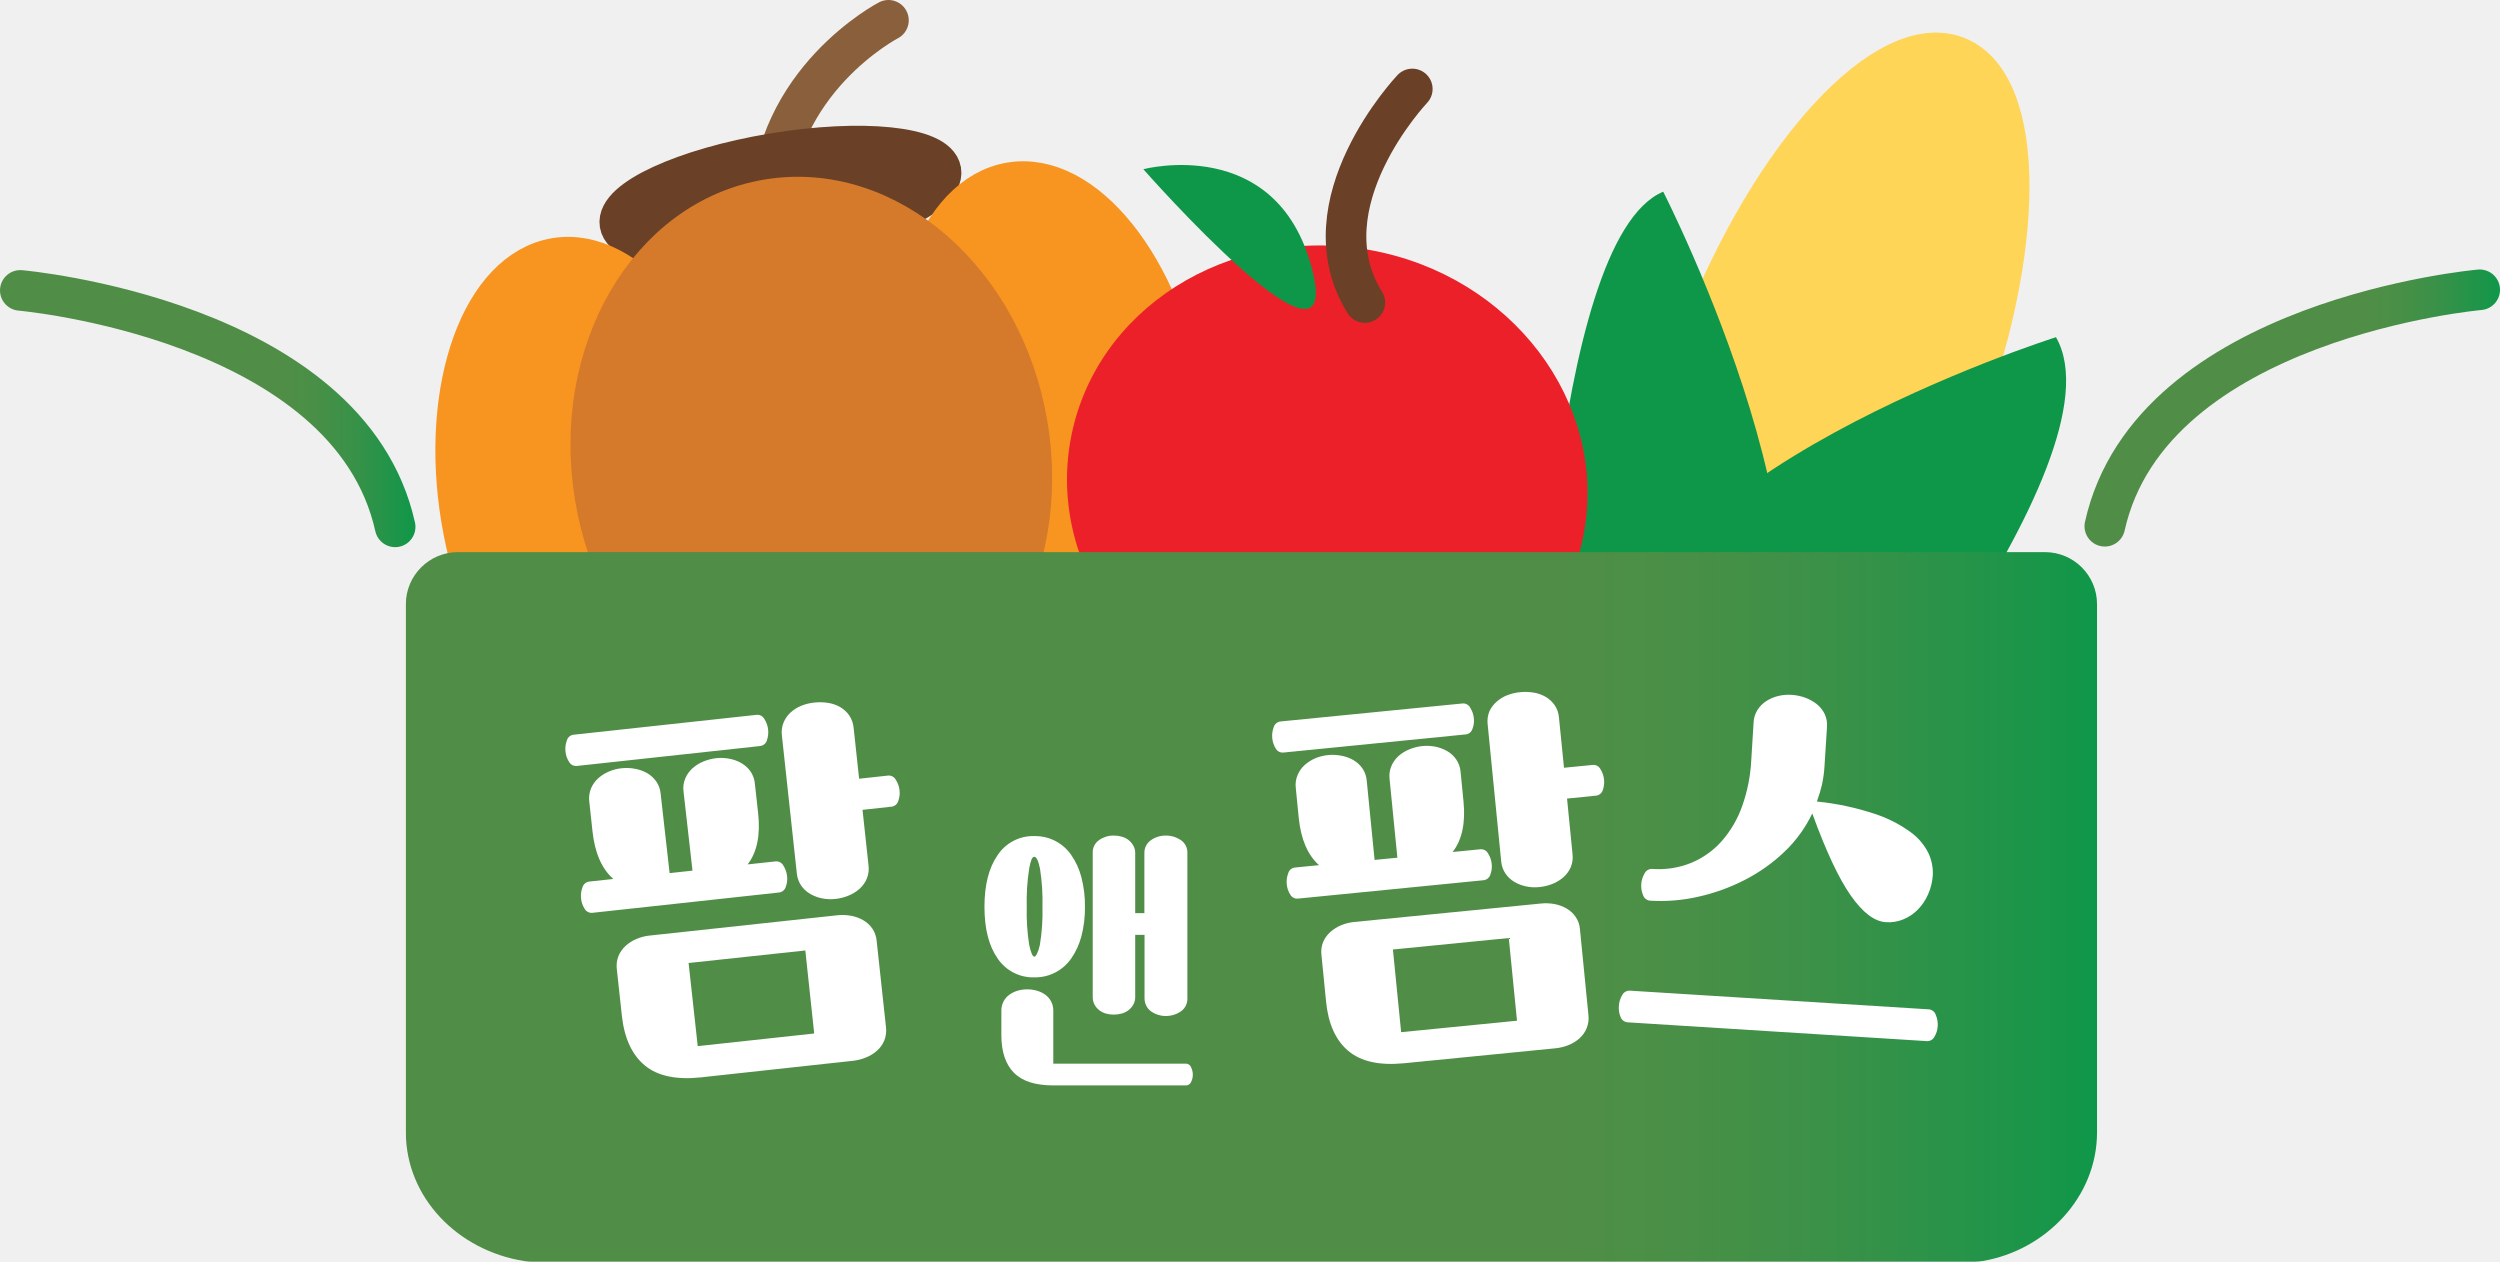
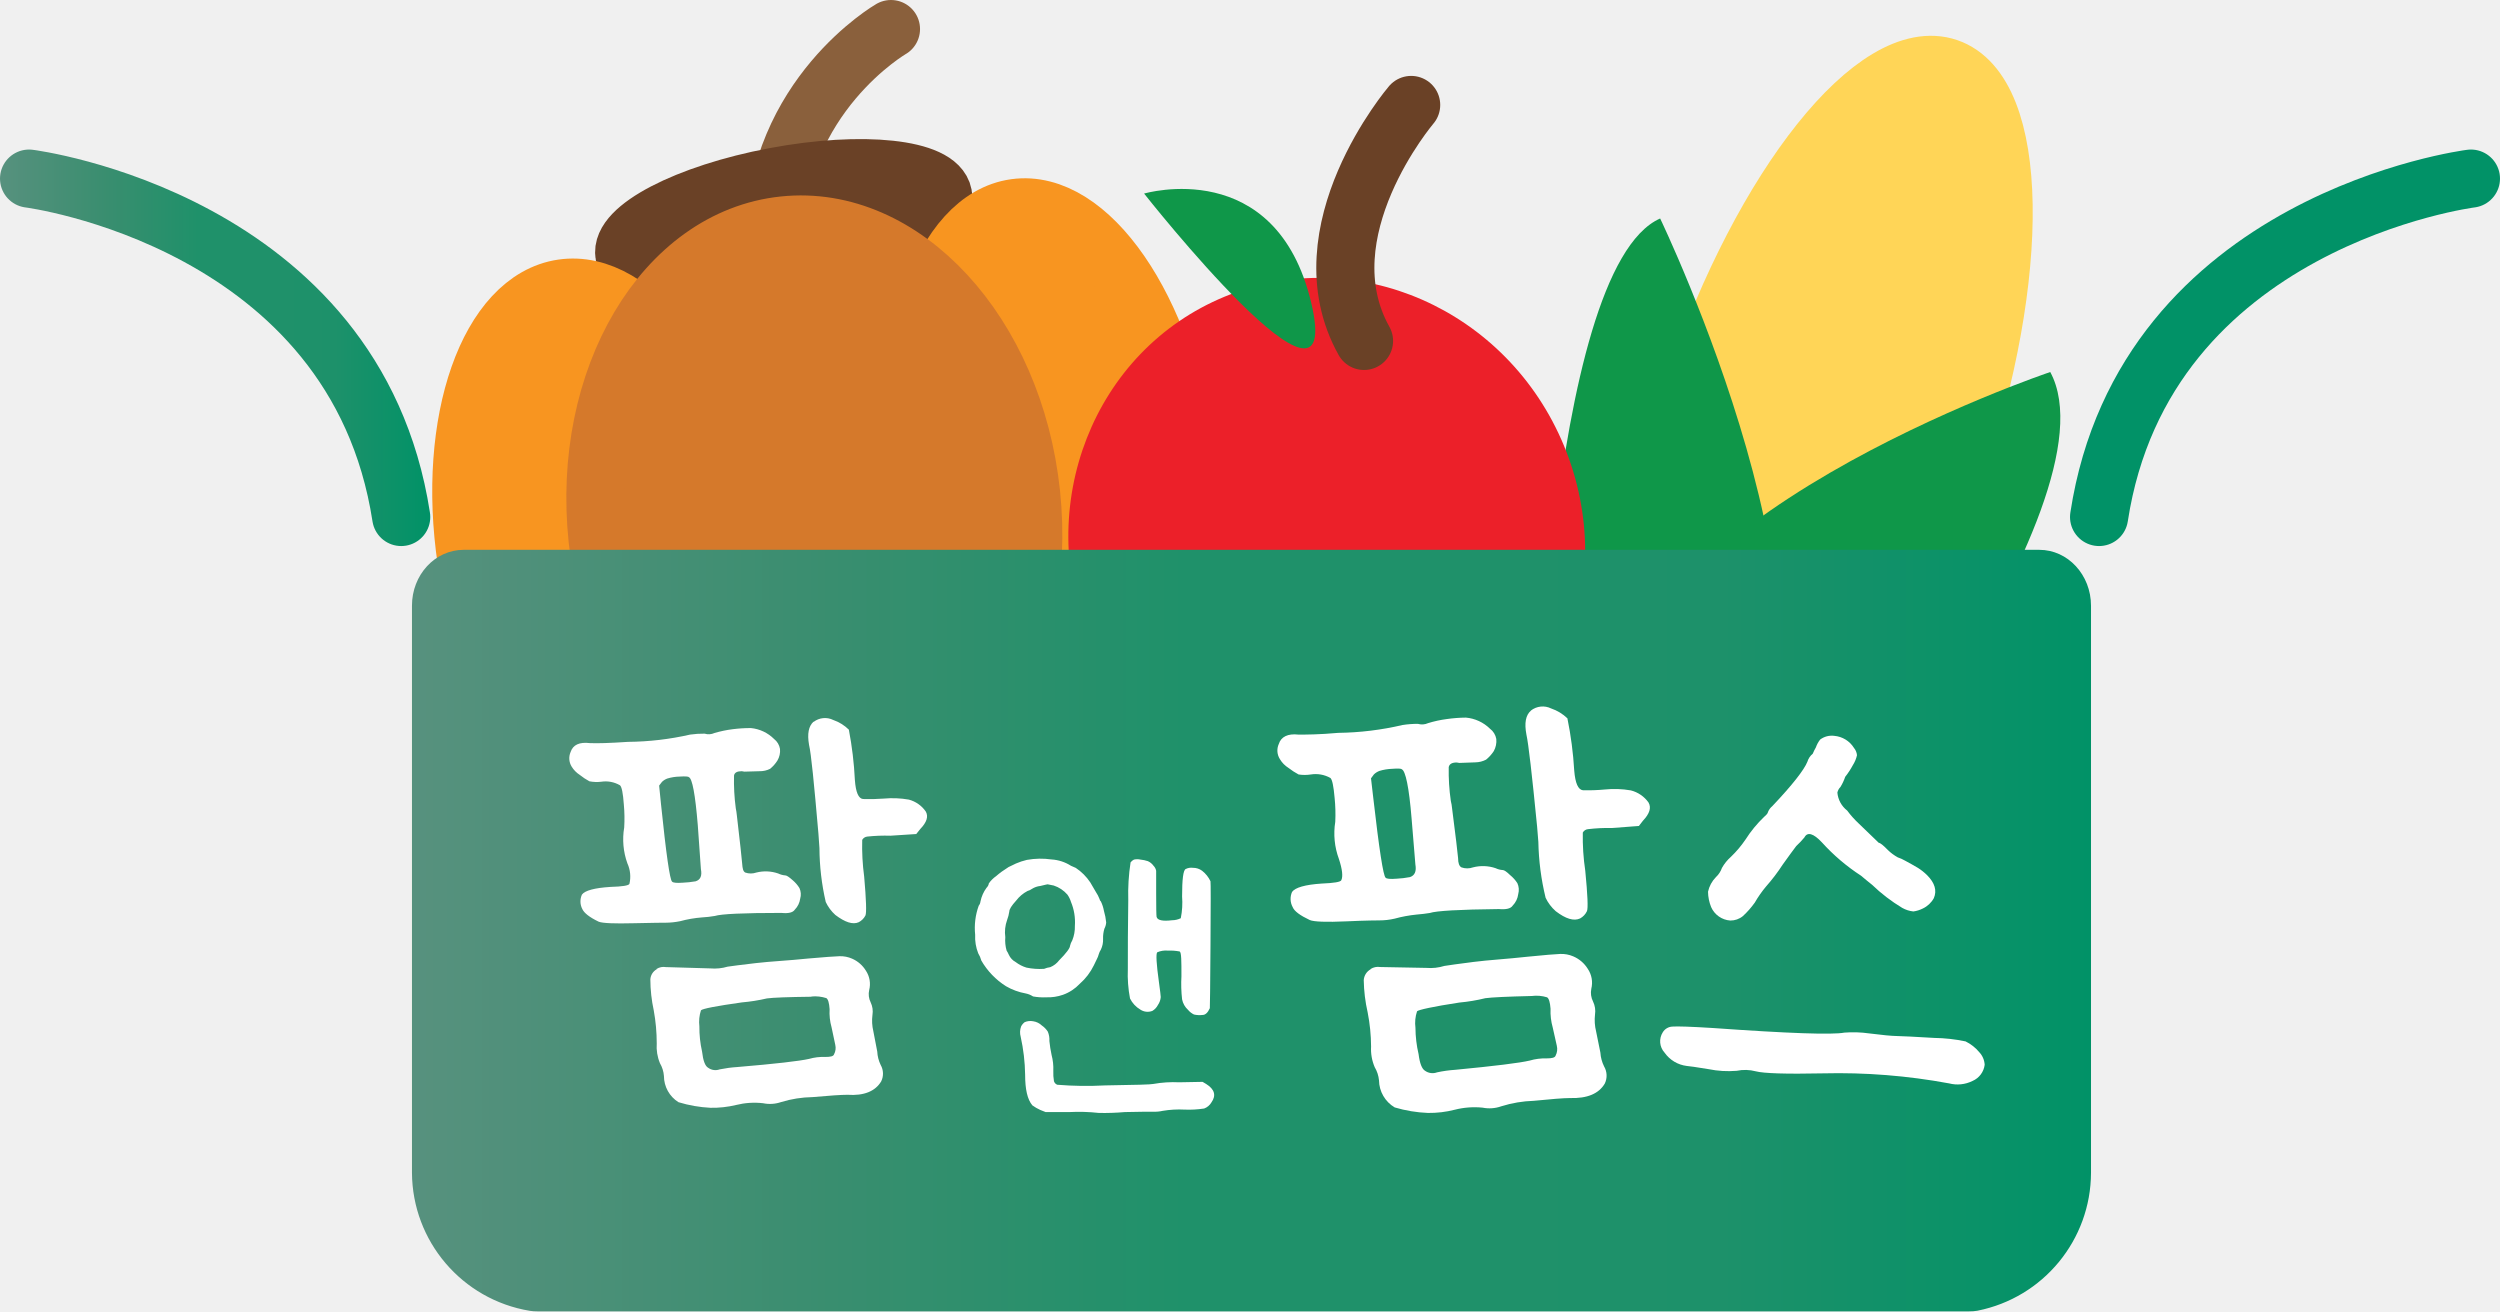
- <svg xmlns="http://www.w3.org/2000/svg" xmlns:xlink="http://www.w3.org/1999/xlink" id="레이어_1" data-name="레이어 1" viewBox="0 0 492.6 248.6">
+ <svg xmlns="http://www.w3.org/2000/svg" xmlns:xlink="http://www.w3.org/1999/xlink" viewBox="0 0 344.2 180.59">
  <defs>
    <style>
-       .cls-1, .cls-10, .cls-14 {
-         fill: #fff;
-       }
- 
-       .cls-1, .cls-10 {
-         stroke: #231815;
-       }
- 
-       .cls-1, .cls-10, .cls-13, .cls-2, .cls-4, .cls-5, .cls-6, .cls-7, .cls-9 {
-         stroke-miterlimit: 10;
-       }
- 
-       .cls-2 {
+       .cls-1 {
        fill: #ffd557;
        stroke: #ffd557;
      }

-       .cls-10, .cls-12, .cls-13, .cls-2, .cls-4, .cls-5, .cls-6, .cls-7, .cls-9 {
+       .cls-1, .cls-11, .cls-3, .cls-4, .cls-5, .cls-6, .cls-8 {
+         stroke-miterlimit: 10;
+       }
+ 
+       .cls-1, .cls-10, .cls-11, .cls-3, .cls-4, .cls-5, .cls-6, .cls-8 {
        stroke-width: 8px;
      }

-       .cls-3 {
+       .cls-2 {
        fill: #0f9749;
      }

-       .cls-12, .cls-13, .cls-4, .cls-9 {
+       .cls-10, .cls-11, .cls-3, .cls-8 {
        fill: none;
        stroke-linecap: round;
      }

-       .cls-4 {
+       .cls-3 {
        stroke: #8a603c;
      }

-       .cls-5 {
+       .cls-4 {
        fill: #6a4126;
      }

-       .cls-5, .cls-9 {
+       .cls-4, .cls-8 {
        stroke: #6a4126;
      }

-       .cls-6 {
+       .cls-5 {
        fill: #f89520;
        stroke: #f89520;
      }

-       .cls-7 {
+       .cls-6 {
        fill: #d5792b;
        stroke: #d5792b;
      }

-       .cls-8 {
+       .cls-7 {
        fill: #ec2029;
      }

+       .cls-9 {
+         fill: url(#무제_그라디언트_78);
+       }
+ 
+       .cls-10 {
+         stroke-linejoin: round;
+         stroke: url(#무제_그라디언트_78-2);
+       }
+ 
      .cls-11 {
-         fill: url(#무제_그라디언트_68);
+         stroke: #019267;
      }

      .cls-12 {
-         stroke-linejoin: round;
-         stroke: url(#무제_그라디언트_68-2);
-       }
- 
-       .cls-13 {
-         stroke: url(#무제_그라디언트_68-3);
+         fill: #fff;
      }
    </style>
-     <linearGradient id="무제_그라디언트_68" data-name="무제 그라디언트 68" x1="117.29" y1="506.41" x2="450.52" y2="506.41" gradientUnits="userSpaceOnUse">
+     <linearGradient id="무제_그라디언트_78" data-name="무제 그라디언트 78" x1="56.71" y1="128.15" x2="287.89" y2="128.15" gradientUnits="userSpaceOnUse">
      <stop offset="0" stop-color="#8dc21f" />
      <stop offset="0" stop-color="#ada224" />
      <stop offset="0" stop-color="#c78728" />
      <stop offset="0" stop-color="#da742b" />
      <stop offset="0" stop-color="#e5692c" />
      <stop offset="0" stop-color="#e9652d" />
      <stop offset="0" stop-color="#f0932e" />
-       <stop offset="0" stop-color="#508e47" />
-       <stop offset="0.68" stop-color="#508e47" />
-       <stop offset="0.75" stop-color="#4a8f47" />
-       <stop offset="0.85" stop-color="#399148" />
-       <stop offset="0.95" stop-color="#1e9549" />
-       <stop offset="1" stop-color="#0f9749" />
+       <stop offset="0" stop-color="#57917e" />
+       <stop offset="0.25" stop-color="#398e6f" />
+       <stop offset="0.46" stop-color="#1f916a" />
+       <stop offset="0.65" stop-color="#1f916a" />
+       <stop offset="0.78" stop-color="#1d916a" />
+       <stop offset="1" stop-color="#019267" />
    </linearGradient>
-     <linearGradient id="무제_그라디언트_68-2" x1="37.32" y1="408.23" x2="119.18" y2="408.23" xlink:href="#무제_그라디언트_68" />
-     <linearGradient id="무제_그라디언트_68-3" x1="448.05" y1="408.11" x2="529.92" y2="408.11" xlink:href="#무제_그라디언트_68" />
+     <linearGradient id="무제_그라디언트_78-2" x1="0" y1="47.89" x2="59.24" y2="47.89" xlink:href="#무제_그라디언트_78" />
  </defs>
-   <path class="cls-1" d="M70.86,345.05" transform="translate(-37.32 -327.72)" />
-   <g id="옥수수">
-     <ellipse class="cls-2" cx="397.65" cy="403.09" rx="69" ry="26.9" transform="translate(-160.2 298.2) rotate(-68.56)" />
-     <path class="cls-3" d="M340.17,474.21s.52-24.72,3.87-50.67,9.58-53.28,21-58.05c0,0,40.24,78.66,16.1,106.71" transform="translate(-37.32 -327.72)" />
-     <path class="cls-3" d="M392.25,494s64.19-75.39,50.18-99.84c0,0-88.27,27.9-85.41,67.16" transform="translate(-37.32 -327.72)" />
-   </g>
-   <g id="호박">
-     <path class="cls-4" d="M212.38,331.72s-22.8,11.85-23.19,37.26" transform="translate(-37.32 -327.72)" />
-     <ellipse class="cls-5" cx="191.08" cy="366.64" rx="32.06" ry="8.77" transform="translate(-94.85 -291.43) rotate(-9.44)" />
-     <g>
-       <ellipse class="cls-6" cx="154.57" cy="425.7" rx="26.7" ry="47.73" transform="translate(-105.03 -296.62) rotate(-9.44)" />
-       <ellipse class="cls-6" cx="244.24" cy="410.8" rx="26.7" ry="47.73" transform="translate(-101.37 -282.11) rotate(-9.44)" />
-       <ellipse class="cls-7" cx="197.16" cy="418.62" rx="43.18" ry="52.27" transform="translate(-103.29 -289.73) rotate(-9.44)" />
+   <g id="레이어_2" data-name="레이어 2">
+     <g id="레이어_1-2" data-name="레이어 1">
+       <g id="옥수수">
+         <ellipse class="cls-1" cx="251.21" cy="59.11" rx="52.61" ry="18.9" transform="translate(114.26 277.84) rotate(-71.19)" />
+         <path class="cls-2" d="M211.34,110.21S211.69,92,214,72.86s6.65-39.27,14.57-42.78c0,0,27.91,58,11.17,78.66" />
+         <path class="cls-2" d="M247.47,124.81S292,69.24,282.28,51.22c0,0-61.24,20.56-59.25,49.5" />
+       </g>
+       <g id="호박">
+         <path class="cls-3" d="M122.67,4s-15.81,9.15-16.08,28.77" />
+         <ellipse class="cls-4" cx="107.9" cy="30.97" rx="22.32" ry="6.75" transform="translate(-3.87 20.53) rotate(-10.68)" />
+         <g>
+           <ellipse class="cls-5" cx="82.57" cy="74.46" rx="18.55" ry="35.13" transform="translate(-10.05 12.95) rotate(-8.46)" />
+           <ellipse class="cls-5" cx="144.78" cy="65.06" rx="18.57" ry="36.77" transform="translate(-7.5 20.28) rotate(-7.81)" />
+           <ellipse class="cls-6" cx="112.12" cy="71.1" rx="30.01" ry="40.29" transform="translate(-6.83 12.13) rotate(-6.01)" />
+         </g>
+       </g>
+       <g id="사과">
+         <ellipse class="cls-7" cx="182.67" cy="74.9" rx="35.35" ry="36.84" transform="translate(-14.76 75.36) rotate(-22.43)" />
+         <path class="cls-2" d="M157.52,26.65s18.14-5.35,23,15S157.52,26.65,157.52,26.65Z" />
+         <path class="cls-8" d="M194.29,14.45s-14.9,17.47-6.49,32.49" />
+       </g>
+       <path class="cls-9" d="M63.83,75.7H280.77c3.94,0,7.12,3.45,7.12,7.7v78.06a19.42,19.42,0,0,1-15.64,19,6.3,6.3,0,0,1-1.15.09H74a6.54,6.54,0,0,1-1.08-.08,19.38,19.38,0,0,1-16.2-19V83.4C56.71,79.15,59.89,75.7,63.83,75.7Z" />
+       <path class="cls-10" d="M4,24.59s44.94,5.68,51.24,46.59" />
+       <path class="cls-11" d="M340.2,24.59S295.26,30.27,289,71.18" />
+       <g>
+         <path class="cls-12" d="M100.85,100.4a19.46,19.46,0,0,1,2.54-.16,5.22,5.22,0,0,1,3.18,1.5,2.18,2.18,0,0,1,.82,1.37,2.63,2.63,0,0,1-.36,1.61,4.76,4.76,0,0,1-1,1.13,3.11,3.11,0,0,1-1.43.33c-.68,0-1.39.06-2.12.06a1.9,1.9,0,0,1-.35-.06c-.63,0-1,.18-1.07.6a28.74,28.74,0,0,0,.24,4.49,8.76,8.76,0,0,1,.15,1c.43,3.71.68,5.92.73,6.62s.13,1.07.42,1.24a2.32,2.32,0,0,0,1.54,0,5.27,5.27,0,0,1,3,.13,2.8,2.8,0,0,0,1,.27c.17,0,.49.21,1,.66a4.59,4.59,0,0,1,.93,1.08,2.1,2.1,0,0,1,.1,1.46,2.67,2.67,0,0,1-.74,1.51c-.26.4-.87.55-1.85.45q-7.83,0-9.17.42a15.06,15.06,0,0,1-1.77.2,16.3,16.3,0,0,0-3,.52,10.33,10.33,0,0,1-2,.21c-.17,0-1.62,0-4.34.07s-4.34,0-4.87-.21c-1.29-.62-2-1.2-2.25-1.73a2.27,2.27,0,0,1-.06-2c.41-.56,1.72-.92,3.93-1.06q2.46-.07,2.61-.42a4.38,4.38,0,0,0-.28-2.82,9.73,9.73,0,0,1-.44-4.94,20.43,20.43,0,0,0-.05-3.16c-.11-1.57-.29-2.45-.53-2.65a3.93,3.93,0,0,0-2.59-.49,5.27,5.27,0,0,1-1.62-.06,9,9,0,0,1-1.34-.89,3.54,3.54,0,0,1-1.11-1.14,2.17,2.17,0,0,1-.14-2c.33-1,1.21-1.4,2.64-1.23,1,.05,2.72,0,5.27-.17a39.88,39.88,0,0,0,8.54-1,12.91,12.91,0,0,1,2-.13,1.91,1.91,0,0,0,1.36-.09A15.93,15.93,0,0,1,100.85,100.4Zm-10.44,33a1.78,1.78,0,0,1,1.26-.25l6.14.18a6.38,6.38,0,0,0,2.37-.24c.56-.09,1.86-.25,3.89-.49s4.43-.34,7.19-.63c2.26-.2,3.7-.3,4.33-.32a4,4,0,0,1,1.73.34,4.18,4.18,0,0,1,1.9,1.66,3.32,3.32,0,0,1,.45,2.66,2.52,2.52,0,0,0,.2,1.69,2.91,2.91,0,0,1,.25,1.74,6.16,6.16,0,0,0,.12,2.23c.17.91.35,1.84.54,2.81a4.75,4.75,0,0,0,.47,1.84,2.41,2.41,0,0,1,.07,2.27c-.81,1.35-2.36,2-4.64,1.84-.85,0-2.46.11-4.83.32a15.63,15.63,0,0,0-4.3.68,4.7,4.7,0,0,1-2.5.16,10.46,10.46,0,0,0-3.69.24,13.84,13.84,0,0,1-3.55.39,18.12,18.12,0,0,1-4.4-.77,4.27,4.27,0,0,1-2-3.61,4.09,4.09,0,0,0-.55-1.76,6,6,0,0,1-.44-2.73,25.43,25.43,0,0,0-.41-4.53,20.58,20.58,0,0,1-.47-4.28A1.72,1.72,0,0,1,90.41,133.45ZM94.84,107c-.07-.1-.49-.13-1.28-.08a6.16,6.16,0,0,0-1.69.27,2.1,2.1,0,0,0-.73.46l-.39.51.26,2.59q1.06,10.26,1.52,10.63c.13.16.61.21,1.46.15a13.8,13.8,0,0,0,1.78-.19c.67-.21.91-.76.73-1.68l-.43-6.07Q95.55,107.26,94.84,107Zm16.88,30.23q-4.86.06-6.12.23a24.15,24.15,0,0,1-3.46.55q-5.31.75-5.63,1.09a5.1,5.1,0,0,0-.22,2.21,15.07,15.07,0,0,0,.37,3.47c.14,1.24.42,2,.84,2.23a1.7,1.7,0,0,0,1.59.22,17.76,17.76,0,0,1,2.41-.32c5.25-.44,8.54-.82,9.88-1.12a7.11,7.11,0,0,1,2.24-.27c.72,0,1.12-.08,1.21-.36a1.85,1.85,0,0,0,.17-1.31c-.08-.32-.25-1.13-.51-2.41a7.49,7.49,0,0,1-.27-2.5c-.06-.87-.21-1.37-.45-1.52A5.08,5.08,0,0,0,111.72,137.2Zm.3-37.84a2.57,2.57,0,0,1,2.71-.26,5.72,5.72,0,0,1,2.14,1.33,49.68,49.68,0,0,1,.83,6.94c.12,1.67.49,2.54,1.12,2.61a25.88,25.88,0,0,0,2.85-.06,13.11,13.11,0,0,1,3.46.14,4.11,4.11,0,0,1,2.33,1.64c.39.68.14,1.48-.76,2.41l-.55.69-3.56.23a22.9,22.9,0,0,0-3.19.12.91.91,0,0,0-.69.45,31.47,31.47,0,0,0,.27,5.07c.28,3.2.34,5,.17,5.35a2.14,2.14,0,0,1-.92.92c-.82.37-1.9,0-3.22-1a5.57,5.57,0,0,1-1.32-1.78,33.79,33.79,0,0,1-.87-7.43l-.14-2c-.61-7-1-11-1.29-12.2C111.12,101,111.33,100,112,99.36Z" />
+         <path class="cls-12" d="M141.38,118.39a10.61,10.61,0,0,1,3.4-.06,5.61,5.61,0,0,1,2.67.87l.66.29a7.14,7.14,0,0,1,2,2c.16.27.42.7.76,1.3a5,5,0,0,1,.52,1,.48.48,0,0,0,.18.32,5.09,5.09,0,0,1,.42,1.3,8.47,8.47,0,0,1,.31,1.59,2.2,2.2,0,0,1-.25.87,4.38,4.38,0,0,0-.18,1.39,3.11,3.11,0,0,1-.3,1.48,2.47,2.47,0,0,0-.3.66,2.76,2.76,0,0,1-.25.64q-.18.34-.42.87a8.09,8.09,0,0,1-1.94,2.54,5.91,5.91,0,0,1-2.3,1.51,6.3,6.3,0,0,1-2.31.35,7.94,7.94,0,0,1-1.82-.12,2.91,2.91,0,0,0-1-.41,8.36,8.36,0,0,1-2.73-1,10.21,10.21,0,0,1-3.39-3.53,3.71,3.71,0,0,0-.43-1,6.08,6.08,0,0,1-.42-2.55,9,9,0,0,1,.49-4,1.11,1.11,0,0,0,.24-.58,4.79,4.79,0,0,1,.85-1.91s.1-.08.18-.23a.89.89,0,0,0,.12-.35,4,4,0,0,1,1-1,11.65,11.65,0,0,1,1.58-1.16,1.13,1.13,0,0,1,.3-.17l.48-.23.37-.18A9,9,0,0,1,141.38,118.39Zm3.7,3.53-.85-.17s-.38.07-1,.23a2.68,2.68,0,0,0-1.15.4,1.78,1.78,0,0,1-.61.29A4.74,4.74,0,0,0,139.9,124c-.63.69-.94,1.19-.94,1.5a5.53,5.53,0,0,1-.3,1.16,4.94,4.94,0,0,0-.25,2.37,5.11,5.11,0,0,0,.18,1.85,3.66,3.66,0,0,1,.31.58,2.15,2.15,0,0,0,.94,1,4.74,4.74,0,0,0,1.48.76,9,9,0,0,0,2.43.17,3.25,3.25,0,0,1,.85-.23,2.9,2.9,0,0,0,1.21-.93c1-1,1.51-1.71,1.51-2a2.48,2.48,0,0,1,.31-.76,4.93,4.93,0,0,0,.36-2,7.27,7.27,0,0,0-.54-3.3,3.5,3.5,0,0,0-.49-1A4.24,4.24,0,0,0,145.08,121.92Zm-4,18.81a2,2,0,0,1,1.18-.12,2.16,2.16,0,0,1,1.18.58,3,3,0,0,1,.82.84,2.86,2.86,0,0,1,.22,1.3,17.58,17.58,0,0,0,.3,1.91,7.36,7.36,0,0,1,.24,2.2,6.69,6.69,0,0,0,.09,1.42.76.76,0,0,0,.46.49,48.79,48.79,0,0,0,6.57.09q6.29-.09,6.64-.2a15.84,15.84,0,0,1,3.58-.23l3.21-.06.49.29c1.17.73,1.41,1.58.73,2.54a1.93,1.93,0,0,1-1,.84,13.8,13.8,0,0,1-2.7.15,13.83,13.83,0,0,0-3,.17,5,5,0,0,1-1.34.12c-.56,0-1.86,0-3.88.05a33.65,33.65,0,0,1-3.57.12,25.25,25.25,0,0,0-4.07-.12h-3.27l-.73-.29a6.08,6.08,0,0,1-1.09-.63c-.69-.81-1-2.22-1-4.23a25.94,25.94,0,0,0-.61-5.21,2.29,2.29,0,0,1,.06-1.44A1.72,1.72,0,0,1,141.08,140.73Zm14.58-22a1.36,1.36,0,0,1,.46-.38,2,2,0,0,1,.91,0,4.69,4.69,0,0,1,1,.21,1.88,1.88,0,0,1,.78.63,1.34,1.34,0,0,1,.37.7V123q0,2.9.06,3.24c.12.46.83.62,2.12.46a2.77,2.77,0,0,0,1.21-.28,10.93,10.93,0,0,0,.18-3c0-2.36.16-3.61.49-3.77a1.69,1.69,0,0,1,1-.17,2.08,2.08,0,0,1,1.27.41,4,4,0,0,1,1.15,1.44q.06.3,0,8.8t-.09,8.68c-.28.62-.62.93-1,.93a3.52,3.52,0,0,1-1.18-.06,2.43,2.43,0,0,1-.82-.64,2.64,2.64,0,0,1-.82-1.45,18.77,18.77,0,0,1-.09-3.18c0-2.12,0-3.26-.24-3.41a7,7,0,0,0-1.61-.12,3,3,0,0,0-1.48.23c-.2.2-.12,1.58.24,4.17.16,1.16.24,1.83.24,2a2.19,2.19,0,0,1-.39,1.09,2,2,0,0,1-.76.81A1.8,1.8,0,0,1,157,139a3.65,3.65,0,0,1-1.42-1.53,17.86,17.86,0,0,1-.3-4.05c0-2.66,0-5.83.06-9.49A28.54,28.54,0,0,1,155.66,118.71Z" />
+         <path class="cls-12" d="M199.19,99a19.79,19.79,0,0,1,2.64-.2,5.4,5.4,0,0,1,3.31,1.53,2.25,2.25,0,0,1,.87,1.41,2.86,2.86,0,0,1-.35,1.68,5.12,5.12,0,0,1-1.06,1.17,3.28,3.28,0,0,1-1.47.37c-.71,0-1.45.08-2.21.08a2.11,2.11,0,0,1-.36-.06c-.65,0-1,.2-1.1.63a28.9,28.9,0,0,0,.29,4.67,6.43,6.43,0,0,1,.17,1q.74,5.78.83,6.87c0,.67.15,1.1.46,1.27a2.36,2.36,0,0,0,1.59,0,5.44,5.44,0,0,1,3.11.11,2.65,2.65,0,0,0,1,.26c.18,0,.52.22,1,.69a4.87,4.87,0,0,1,1,1.11,2.2,2.2,0,0,1,.12,1.51,2.74,2.74,0,0,1-.76,1.58c-.26.41-.89.57-1.9.48q-8.15.09-9.52.54c-.52.09-1.14.16-1.84.22a18.11,18.11,0,0,0-3,.56,9.25,9.25,0,0,1-2.11.24c-.18,0-1.68,0-4.5.13s-4.51.06-5.07-.18c-1.34-.63-2.13-1.22-2.35-1.77a2.37,2.37,0,0,1-.09-2.1c.43-.6,1.78-1,4.07-1.15,1.71-.07,2.61-.22,2.71-.46.25-.52.14-1.5-.33-2.93a10.11,10.11,0,0,1-.5-5.12,22.18,22.18,0,0,0-.09-3.29c-.14-1.62-.33-2.53-.58-2.74a4.15,4.15,0,0,0-2.7-.48,5.52,5.52,0,0,1-1.68,0,9.86,9.86,0,0,1-1.4-.91,3.54,3.54,0,0,1-1.16-1.18,2.2,2.2,0,0,1-.17-2.1c.32-1,1.23-1.47,2.72-1.3,1,0,2.83,0,5.47-.24a41.06,41.06,0,0,0,8.85-1.08,13.26,13.26,0,0,1,2.12-.16,2,2,0,0,0,1.4-.1A15.63,15.63,0,0,1,199.19,99Zm-10.48,34.41a1.88,1.88,0,0,1,1.31-.27l6.38.12a6.51,6.51,0,0,0,2.46-.27c.58-.1,1.92-.28,4-.55s4.6-.4,7.46-.72c2.34-.23,3.84-.36,4.49-.38a4.11,4.11,0,0,1,1.79.33,4.35,4.35,0,0,1,2,1.71,3.42,3.42,0,0,1,.49,2.76,2.68,2.68,0,0,0,.24,1.75,3.06,3.06,0,0,1,.27,1.8,6.52,6.52,0,0,0,.15,2.31c.19,1,.39,1.92.59,2.92a5,5,0,0,0,.51,1.9,2.52,2.52,0,0,1,.1,2.36c-.83,1.41-2.43,2.07-4.79,2-.89,0-2.56.14-5,.38a16.61,16.61,0,0,0-4.45.75,4.88,4.88,0,0,1-2.6.19,11,11,0,0,0-3.83.29,14.06,14.06,0,0,1-3.68.44,18.77,18.77,0,0,1-4.58-.76,4.41,4.41,0,0,1-2.16-3.73,4.33,4.33,0,0,0-.59-1.81,6.29,6.29,0,0,1-.5-2.84,25,25,0,0,0-.47-4.7,21.66,21.66,0,0,1-.54-4.44A1.84,1.84,0,0,1,188.71,133.45ZM193,105.92c-.07-.11-.51-.13-1.33-.07a6.78,6.78,0,0,0-1.75.29,2.23,2.23,0,0,0-.76.48l-.4.54.31,2.68q1.22,10.65,1.7,11c.13.16.63.21,1.51.14a13,13,0,0,0,1.84-.22q1-.33.75-1.74l-.52-6.3C194,108.38,193.51,106.11,193,105.92Zm17.86,31.21c-3.36.08-5.47.18-6.35.3a23.73,23.73,0,0,1-3.58.6c-3.67.56-5.62,1-5.83,1.2a5.12,5.12,0,0,0-.22,2.29,16.09,16.09,0,0,0,.43,3.61c.16,1.28.46,2.05.9,2.3a1.78,1.78,0,0,0,1.65.21,17.31,17.31,0,0,1,2.5-.35q8.16-.78,10.25-1.27a7.37,7.37,0,0,1,2.32-.3c.74,0,1.16-.1,1.25-.39a1.94,1.94,0,0,0,.16-1.36c-.09-.34-.27-1.17-.56-2.5a8.17,8.17,0,0,1-.3-2.59c-.07-.9-.23-1.42-.48-1.57A5,5,0,0,0,210.88,137.13Zm-.1-39.29a2.63,2.63,0,0,1,2.8-.3,6,6,0,0,1,2.24,1.36,51,51,0,0,1,.94,7.2c.14,1.73.54,2.63,1.19,2.7a25.18,25.18,0,0,0,3-.1,13.13,13.13,0,0,1,3.6.12,4.27,4.27,0,0,1,2.44,1.67c.41.71.15,1.54-.77,2.51l-.56.72-3.7.28a23.4,23.4,0,0,0-3.31.16.9.9,0,0,0-.71.47,31.33,31.33,0,0,0,.34,5.26q.49,5,.23,5.56a2.22,2.22,0,0,1-.94,1q-1.28.6-3.36-1a5.78,5.78,0,0,1-1.39-1.84,35.35,35.35,0,0,1-1-7.7l-.17-2.1q-1.06-10.83-1.47-12.66C209.85,99.54,210.06,98.45,210.78,97.84Z" />
+         <path class="cls-12" d="M253.94,142.17a15.64,15.64,0,0,1,3.41.11c1.81.23,3.08.35,3.8.36s2.44.1,5.15.26a22.62,22.62,0,0,1,4.32.48,5.71,5.71,0,0,1,1.89,1.49,2.74,2.74,0,0,1,.74,1.73,2.8,2.8,0,0,1-1.66,2.22,4.63,4.63,0,0,1-3.24.34A83.94,83.94,0,0,0,251,147.78c-5.12.11-8.2,0-9.26-.28a5.74,5.74,0,0,0-2.64-.07,13.74,13.74,0,0,1-3.87-.23c-1.69-.28-2.69-.42-3-.44a4.38,4.38,0,0,1-3.05-1.83,2.31,2.31,0,0,1-.24-2.82,1.63,1.63,0,0,1,1.32-.77c.61-.05,2.48,0,5.62.2Q251.46,142.65,253.94,142.17Zm-3.34-40.35a2.66,2.66,0,0,1,1.93-.51,3.55,3.55,0,0,1,2.73,1.67,1.83,1.83,0,0,1,.41,1,4.24,4.24,0,0,1-.56,1.35,10.78,10.78,0,0,1-1.06,1.62,6.84,6.84,0,0,1-.65,1.39,1.61,1.61,0,0,0-.43.78,3.52,3.52,0,0,0,1.35,2.48,13.22,13.22,0,0,0,1.59,1.78c.71.7,1.63,1.58,2.76,2.66q.29,0,1.26,1a6.37,6.37,0,0,0,1.35,1,5.51,5.51,0,0,1,1,.45c.58.3,1.17.65,1.78,1a7.54,7.54,0,0,1,1.26,1c1.07,1.07,1.38,2.13.93,3.17a3.37,3.37,0,0,1-1.51,1.42,4.08,4.08,0,0,1-1.31.41,4,4,0,0,1-1.53-.49,23.33,23.33,0,0,1-4.15-3.18c-.48-.39-1-.8-1.52-1.25a27.34,27.34,0,0,1-5.39-4.59c-1.18-1.26-2-1.48-2.41-.68a12.69,12.69,0,0,1-1.12,1.18c-.41.51-1,1.37-1.87,2.56a25.26,25.26,0,0,1-2.28,3,15.31,15.31,0,0,0-1.56,2.23,12.13,12.13,0,0,1-1.64,1.86,2.7,2.7,0,0,1-1.74.61,3.12,3.12,0,0,1-2.63-1.85,5.86,5.86,0,0,1-.43-2.12,4.13,4.13,0,0,1,1.08-2,3.17,3.17,0,0,0,.84-1.28,5.89,5.89,0,0,1,1.24-1.53,14.81,14.81,0,0,0,2-2.37,16.83,16.83,0,0,1,2.58-3.14c.33-.28.5-.49.51-.64A2,2,0,0,1,244,111c2.77-2.92,4.39-5,4.84-6.12a2.27,2.27,0,0,1,.74-1.11,7.06,7.06,0,0,1,.43-.87A3.7,3.7,0,0,1,250.6,101.82Z" />
+       </g>
    </g>
  </g>
-   <g id="사과">
-     <ellipse class="cls-8" cx="298.85" cy="423.54" rx="47.3" ry="51.4" transform="translate(-208.32 314.77) rotate(-79.78)" />
-     <path class="cls-3" d="M262.6,361.06s26.14-6.94,33.17,19.37S262.6,361.06,262.6,361.06Z" transform="translate(-37.32 -327.72)" />
-     <path class="cls-9" d="M315.6,345.25s-21.47,22.63-9.35,42.08" transform="translate(-37.32 -327.72)" />
-   </g>
-   <path class="cls-10" d="M107.23,436" transform="translate(-37.32 -327.72)" />
-   <path class="cls-11" d="M127.55,436.51H440.26a10.26,10.26,0,0,1,10.26,10.26V550.82c0,12.83-10.18,23.28-22.54,25.37a10.23,10.23,0,0,1-1.66.13H142.21a9.15,9.15,0,0,1-1.57-.12c-13.12-2.05-23.35-12.52-23.35-25.38V446.77A10.27,10.27,0,0,1,127.55,436.51Z" transform="translate(-37.32 -327.72)" />
-   <path class="cls-12" d="M41.32,384.94s64.77,5.68,73.86,46.59" transform="translate(-37.32 -327.72)" />
-   <path class="cls-13" d="M525.92,384.82s-64.78,5.68-73.87,46.59" transform="translate(-37.32 -327.72)" />
-   <path class="cls-10" d="M158.87,143.67" transform="translate(-37.32 -327.72)" />
-   <g>
-     <path class="cls-14" d="M151,478.64a1.56,1.56,0,0,1-1.53-.77,4.5,4.5,0,0,1-.73-2.1,4.72,4.72,0,0,1,.27-2.13,1.55,1.55,0,0,1,1.32-1.15l36.09-3.92a1.57,1.57,0,0,1,1.53.85,4.8,4.8,0,0,1,.46,4.23,1.56,1.56,0,0,1-1.33,1.07Zm18.26,21.12,4.51-.49L172,483.66a5,5,0,0,1,.33-2.52,5.63,5.63,0,0,1,1.4-2,7.42,7.42,0,0,1,2.16-1.36,9.1,9.1,0,0,1,2.58-.67,8.58,8.58,0,0,1,2.57.11,7.32,7.32,0,0,1,2.37.87,5.7,5.7,0,0,1,1.79,1.63,5.12,5.12,0,0,1,.86,2.4l.65,5.92c.46,4.25-.23,7.6-2.07,10l5.5-.59a1.56,1.56,0,0,1,1.54.84,4.73,4.73,0,0,1,.72,2,4.55,4.55,0,0,1-.26,2.21,1.58,1.58,0,0,1-1.33,1.08l-36.75,4a1.56,1.56,0,0,1-1.52-.76,4.5,4.5,0,0,1-.73-2.1,4.59,4.59,0,0,1,.27-2.13,1.58,1.58,0,0,1,1.32-1.16l4.77-.52q-3.41-3-4.1-9.35l-.64-5.92a5.06,5.06,0,0,1,.33-2.53,5.6,5.6,0,0,1,1.39-2,7.54,7.54,0,0,1,2.11-1.35,8.16,8.16,0,0,1,2.51-.66,8.82,8.82,0,0,1,2.66.1,7.51,7.51,0,0,1,2.41.86,5.73,5.73,0,0,1,1.79,1.64,5,5,0,0,1,.86,2.39ZM175.47,540q-7.31.79-11.09-2.34t-4.52-9.74l-1-9.22a5.24,5.24,0,0,1,.32-2.6,5.63,5.63,0,0,1,1.4-2,7.53,7.53,0,0,1,2.13-1.36,9,9,0,0,1,2.55-.67l37-4a9.57,9.57,0,0,1,2.73.09,7.52,7.52,0,0,1,2.41.87,5.69,5.69,0,0,1,1.79,1.63,5.08,5.08,0,0,1,.86,2.4l1.84,17a5.45,5.45,0,0,1-.31,2.64,5.52,5.52,0,0,1-1.4,2,7.42,7.42,0,0,1-2.16,1.36,9.48,9.48,0,0,1-2.65.68Zm-.67-6.15,22.95-2.49L196,515,173,517.47Zm31.8-52.69,5.7-.62a1.57,1.57,0,0,1,1.54.85,4.68,4.68,0,0,1,.72,2,4.51,4.51,0,0,1-.26,2.2,1.57,1.57,0,0,1-1.33,1.08l-5.7.62,1.18,10.92a5.13,5.13,0,0,1-.32,2.6,5.63,5.63,0,0,1-1.4,2,7.42,7.42,0,0,1-2.16,1.36,9.48,9.48,0,0,1-2.65.68,8.62,8.62,0,0,1-2.59-.11,7.8,7.8,0,0,1-2.35-.87,5.73,5.73,0,0,1-1.79-1.64,5.24,5.24,0,0,1-.87-2.47l-2.93-27.06a5.12,5.12,0,0,1,.32-2.6,5.6,5.6,0,0,1,1.39-2,7.09,7.09,0,0,1,2.11-1.32,9.13,9.13,0,0,1,2.52-.62,10.3,10.3,0,0,1,2.72.05,6.82,6.82,0,0,1,2.41.83,5.55,5.55,0,0,1,1.78,1.63,5.21,5.21,0,0,1,.88,2.47Z" transform="translate(-37.32 -327.72)" />
-     <path class="cls-14" d="M231.3,506.41q0-6.5,2.61-10.22a8.39,8.39,0,0,1,7.25-3.73,8.64,8.64,0,0,1,7.24,3.73,13.71,13.71,0,0,1,2,4.4,22.21,22.21,0,0,1,.7,5.82,22,22,0,0,1-.7,5.79,13.84,13.84,0,0,1-2,4.37,8.64,8.64,0,0,1-7.24,3.73,8.41,8.41,0,0,1-7.25-3.7Q231.3,512.9,231.3,506.41Zm13.56,30.89H271a1.08,1.08,0,0,1,1,.69,3.26,3.26,0,0,1,.35,1.45,3.13,3.13,0,0,1-.35,1.5,1.09,1.09,0,0,1-1,.65H244.86q-5.33,0-7.78-2.52t-2.45-7.35v-4.83a3.86,3.86,0,0,1,.44-1.87,3.8,3.8,0,0,1,1.16-1.32,5.53,5.53,0,0,1,1.62-.78,6.81,6.81,0,0,1,1.87-.26,7.14,7.14,0,0,1,1.9.26,5.41,5.41,0,0,1,1.64.78,3.9,3.9,0,0,1,1.16,1.32,3.86,3.86,0,0,1,.44,1.87Zm-5.23-30.89a41.28,41.28,0,0,0,.48,7.48c.33,1.55.68,2.33,1,2.33s.77-.78,1.11-2.33a39.75,39.75,0,0,0,.51-7.48,41.53,41.53,0,0,0-.49-7.54c-.32-1.55-.7-2.33-1.13-2.33s-.72.78-1,2.33A41.75,41.75,0,0,0,239.63,506.41ZM261,507.64h1.81v-11.8a3,3,0,0,1,1.29-2.57,4.73,4.73,0,0,1,1.35-.67,4.88,4.88,0,0,1,1.52-.24,5.25,5.25,0,0,1,3,.88,2.93,2.93,0,0,1,1.31,2.6v28.53A3,3,0,0,1,270,527a5.13,5.13,0,0,1-3,.91,4.88,4.88,0,0,1-1.52-.24,4.73,4.73,0,0,1-1.35-.67,3,3,0,0,1-.94-1.1,3.17,3.17,0,0,1-.35-1.53V511.93H261v12.23a2.93,2.93,0,0,1-.37,1.5,3.69,3.69,0,0,1-.94,1.1,3.89,3.89,0,0,1-1.35.67,6,6,0,0,1-1.59.21,5.54,5.54,0,0,1-1.53-.21,3.92,3.92,0,0,1-1.32-.67,3.49,3.49,0,0,1-.92-1.1,3.13,3.13,0,0,1-.35-1.5V495.79a2.91,2.91,0,0,1,1.27-2.55,4.88,4.88,0,0,1,2.85-.88,6,6,0,0,1,1.59.21,3.89,3.89,0,0,1,1.35.67,3.82,3.82,0,0,1,.94,1.1,2.82,2.82,0,0,1,.37,1.45Z" transform="translate(-37.32 -327.72)" />
-     <path class="cls-14" d="M290.22,476a1.54,1.54,0,0,1-1.51-.77,4.48,4.48,0,0,1-.71-2.1,4.67,4.67,0,0,1,.29-2.11,1.59,1.59,0,0,1,1.32-1.14l35.9-3.55a1.56,1.56,0,0,1,1.51.85,4.61,4.61,0,0,1,.7,2,4.34,4.34,0,0,1-.28,2.19,1.54,1.54,0,0,1-1.33,1.06Zm17.95,21.16,4.49-.44-1.54-15.53a5,5,0,0,1,.35-2.5,5.62,5.62,0,0,1,1.41-2,7.27,7.27,0,0,1,2.17-1.33,9.16,9.16,0,0,1,2.56-.64,8.79,8.79,0,0,1,2.55.13,7.63,7.63,0,0,1,2.35.89,5.53,5.53,0,0,1,1.76,1.64,5,5,0,0,1,.84,2.39l.58,5.89q.63,6.35-2.14,9.94l5.47-.54a1.55,1.55,0,0,1,1.52.85,4.57,4.57,0,0,1,.7,2,4.45,4.45,0,0,1-.28,2.19,1.57,1.57,0,0,1-1.33,1.06l-36.56,3.62a1.56,1.56,0,0,1-1.51-.78,4.47,4.47,0,0,1-.7-2.09,4.56,4.56,0,0,1,.29-2.12,1.54,1.54,0,0,1,1.32-1.13l4.75-.47q-3.36-3-4-9.34l-.58-5.89a4.93,4.93,0,0,1,.35-2.5,5.47,5.47,0,0,1,1.4-2,7.72,7.72,0,0,1,2.1-1.33,8.81,8.81,0,0,1,2.51-.63,9,9,0,0,1,2.64.13,7.42,7.42,0,0,1,2.39.88,5.52,5.52,0,0,1,1.76,1.64,5,5,0,0,1,.83,2.39ZM314,537.22q-7.26.72-11-2.42t-4.39-9.73l-.91-9.17a5.2,5.2,0,0,1,.34-2.59,5.67,5.67,0,0,1,1.41-1.95,7.45,7.45,0,0,1,2.13-1.33,8.86,8.86,0,0,1,2.54-.64l36.82-3.64a9.44,9.44,0,0,1,2.71.11,7.53,7.53,0,0,1,2.38.89,5.42,5.42,0,0,1,1.76,1.64,4.92,4.92,0,0,1,.84,2.39l1.67,16.9a5.24,5.24,0,0,1-.34,2.62,5.41,5.41,0,0,1-1.4,2,7.37,7.37,0,0,1-2.16,1.34,9.44,9.44,0,0,1-2.64.64Zm-.6-6.12,22.83-2.26-1.62-16.29-22.83,2.26ZM345.49,479l5.67-.56a1.55,1.55,0,0,1,1.52.85,4.75,4.75,0,0,1,.42,4.21,1.56,1.56,0,0,1-1.33,1l-5.68.57L347.17,496a5.26,5.26,0,0,1-.34,2.58,5.67,5.67,0,0,1-1.41,1.95,7.29,7.29,0,0,1-2.17,1.34,9.29,9.29,0,0,1-2.63.64,8.24,8.24,0,0,1-2.58-.13,7.4,7.4,0,0,1-2.32-.89,5.52,5.52,0,0,1-1.76-1.64,5.12,5.12,0,0,1-.85-2.46l-2.66-26.92a5.2,5.2,0,0,1,.34-2.59A5.67,5.67,0,0,1,332.2,466a6.83,6.83,0,0,1,2.1-1.29,9.49,9.49,0,0,1,2.51-.6,10.65,10.65,0,0,1,2.71.08,6.89,6.89,0,0,1,2.38.85,5.63,5.63,0,0,1,1.76,1.64,5,5,0,0,1,.84,2.46Z" transform="translate(-37.32 -327.72)" />
-     <path class="cls-14" d="M358.06,529.16a1.59,1.59,0,0,1-1.4-1,4.57,4.57,0,0,1-.36-2.22,4.62,4.62,0,0,1,.63-2.09,1.6,1.6,0,0,1,1.52-.93l58.91,3.68a1.58,1.58,0,0,1,1.39,1.11,4.69,4.69,0,0,1,.38,2.14,4.47,4.47,0,0,1-.65,2.16,1.57,1.57,0,0,1-1.51.85Zm38.75-50.34a23.55,23.55,0,0,1-.49,3.51,27.61,27.61,0,0,1-1,3.32,53.14,53.14,0,0,1,11.45,2.45,25.22,25.22,0,0,1,7.06,3.62,11.2,11.2,0,0,1,3.51,4.19,9.18,9.18,0,0,1,.82,4.22,10.87,10.87,0,0,1-.92,3.79,9.93,9.93,0,0,1-2,3,8.48,8.48,0,0,1-2.86,1.94,7.55,7.55,0,0,1-3.46.57q-3.39-.21-6.93-5.26T394.41,488a25.71,25.71,0,0,1-5.53,7.6,33.25,33.25,0,0,1-7.81,5.52,37.89,37.89,0,0,1-9.12,3.29,33.35,33.35,0,0,1-9.48.78,1.58,1.58,0,0,1-1.39-1.07,4.67,4.67,0,0,1-.37-2.18,4.6,4.6,0,0,1,.64-2.08,1.57,1.57,0,0,1,1.51-.93,17,17,0,0,0,7.74-1.21,16.48,16.48,0,0,0,6-4.3,21.06,21.06,0,0,0,4-6.87,31.53,31.53,0,0,0,1.78-8.89l.47-7.6a5,5,0,0,1,.77-2.46,5.63,5.63,0,0,1,1.73-1.74,7.53,7.53,0,0,1,2.34-1,8.77,8.77,0,0,1,2.62-.23,9.75,9.75,0,0,1,2.71.56,8.19,8.19,0,0,1,2.3,1.29,5.57,5.57,0,0,1,1.54,1.94,5.06,5.06,0,0,1,.45,2.54Z" transform="translate(-37.32 -327.72)" />
-   </g>
</svg>
